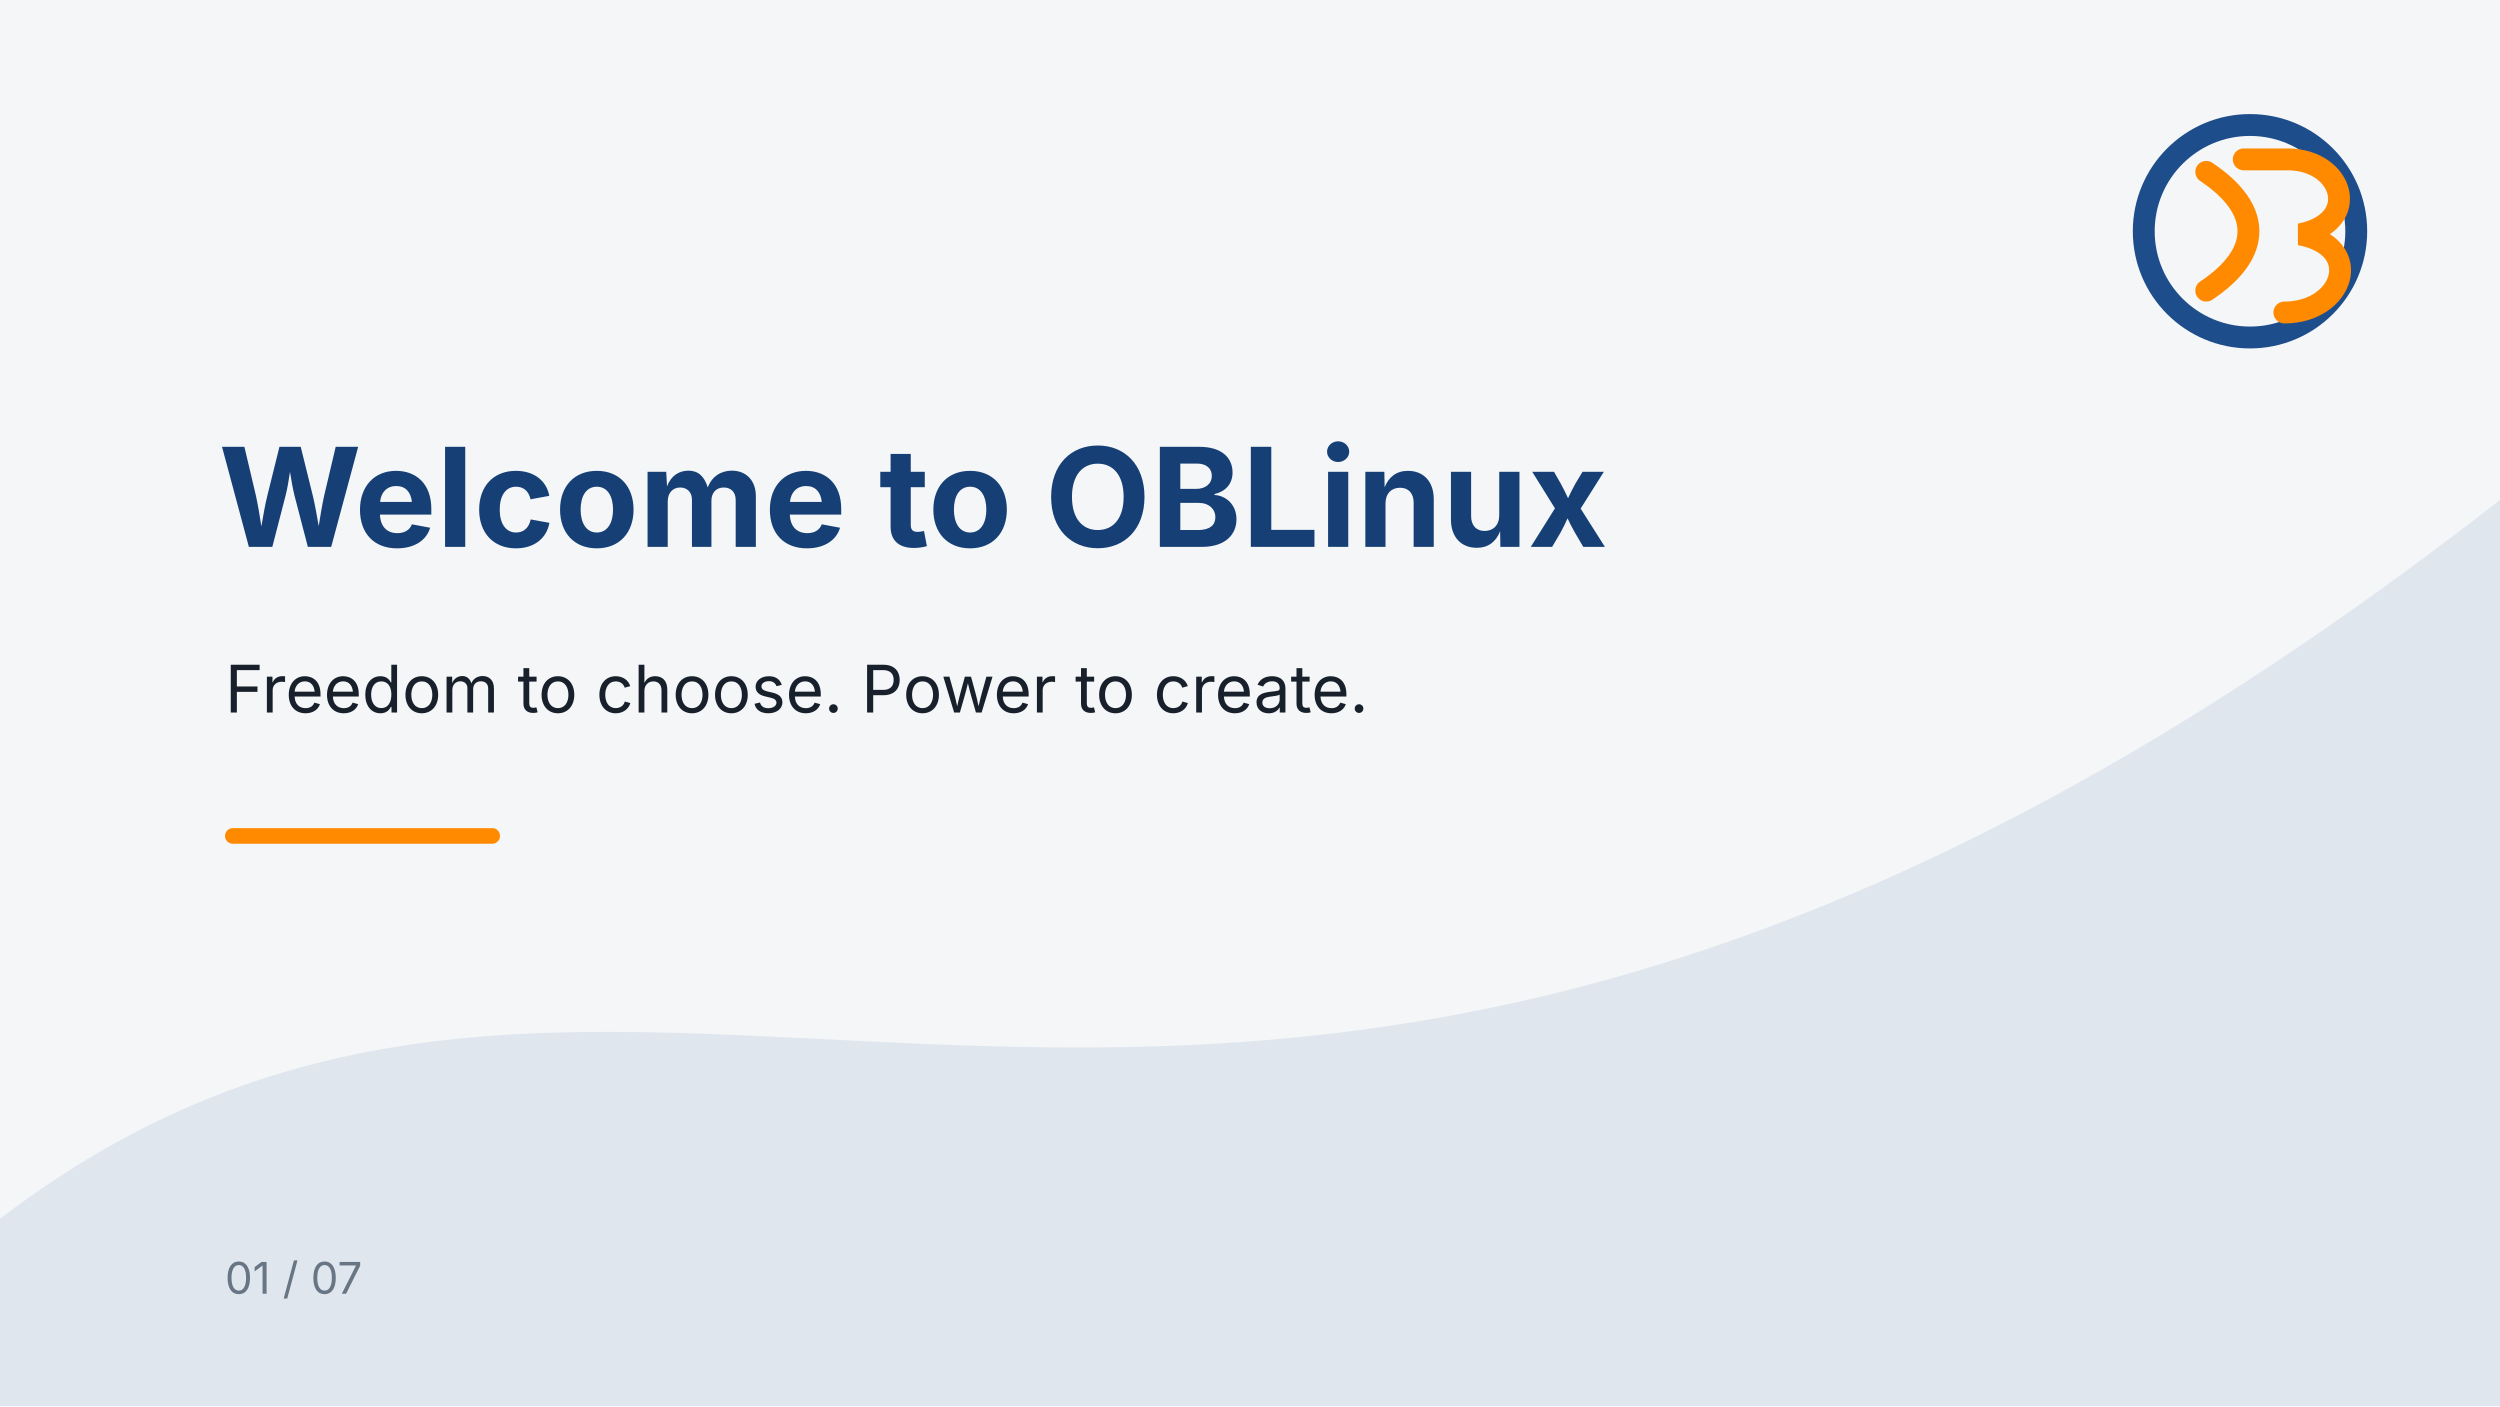
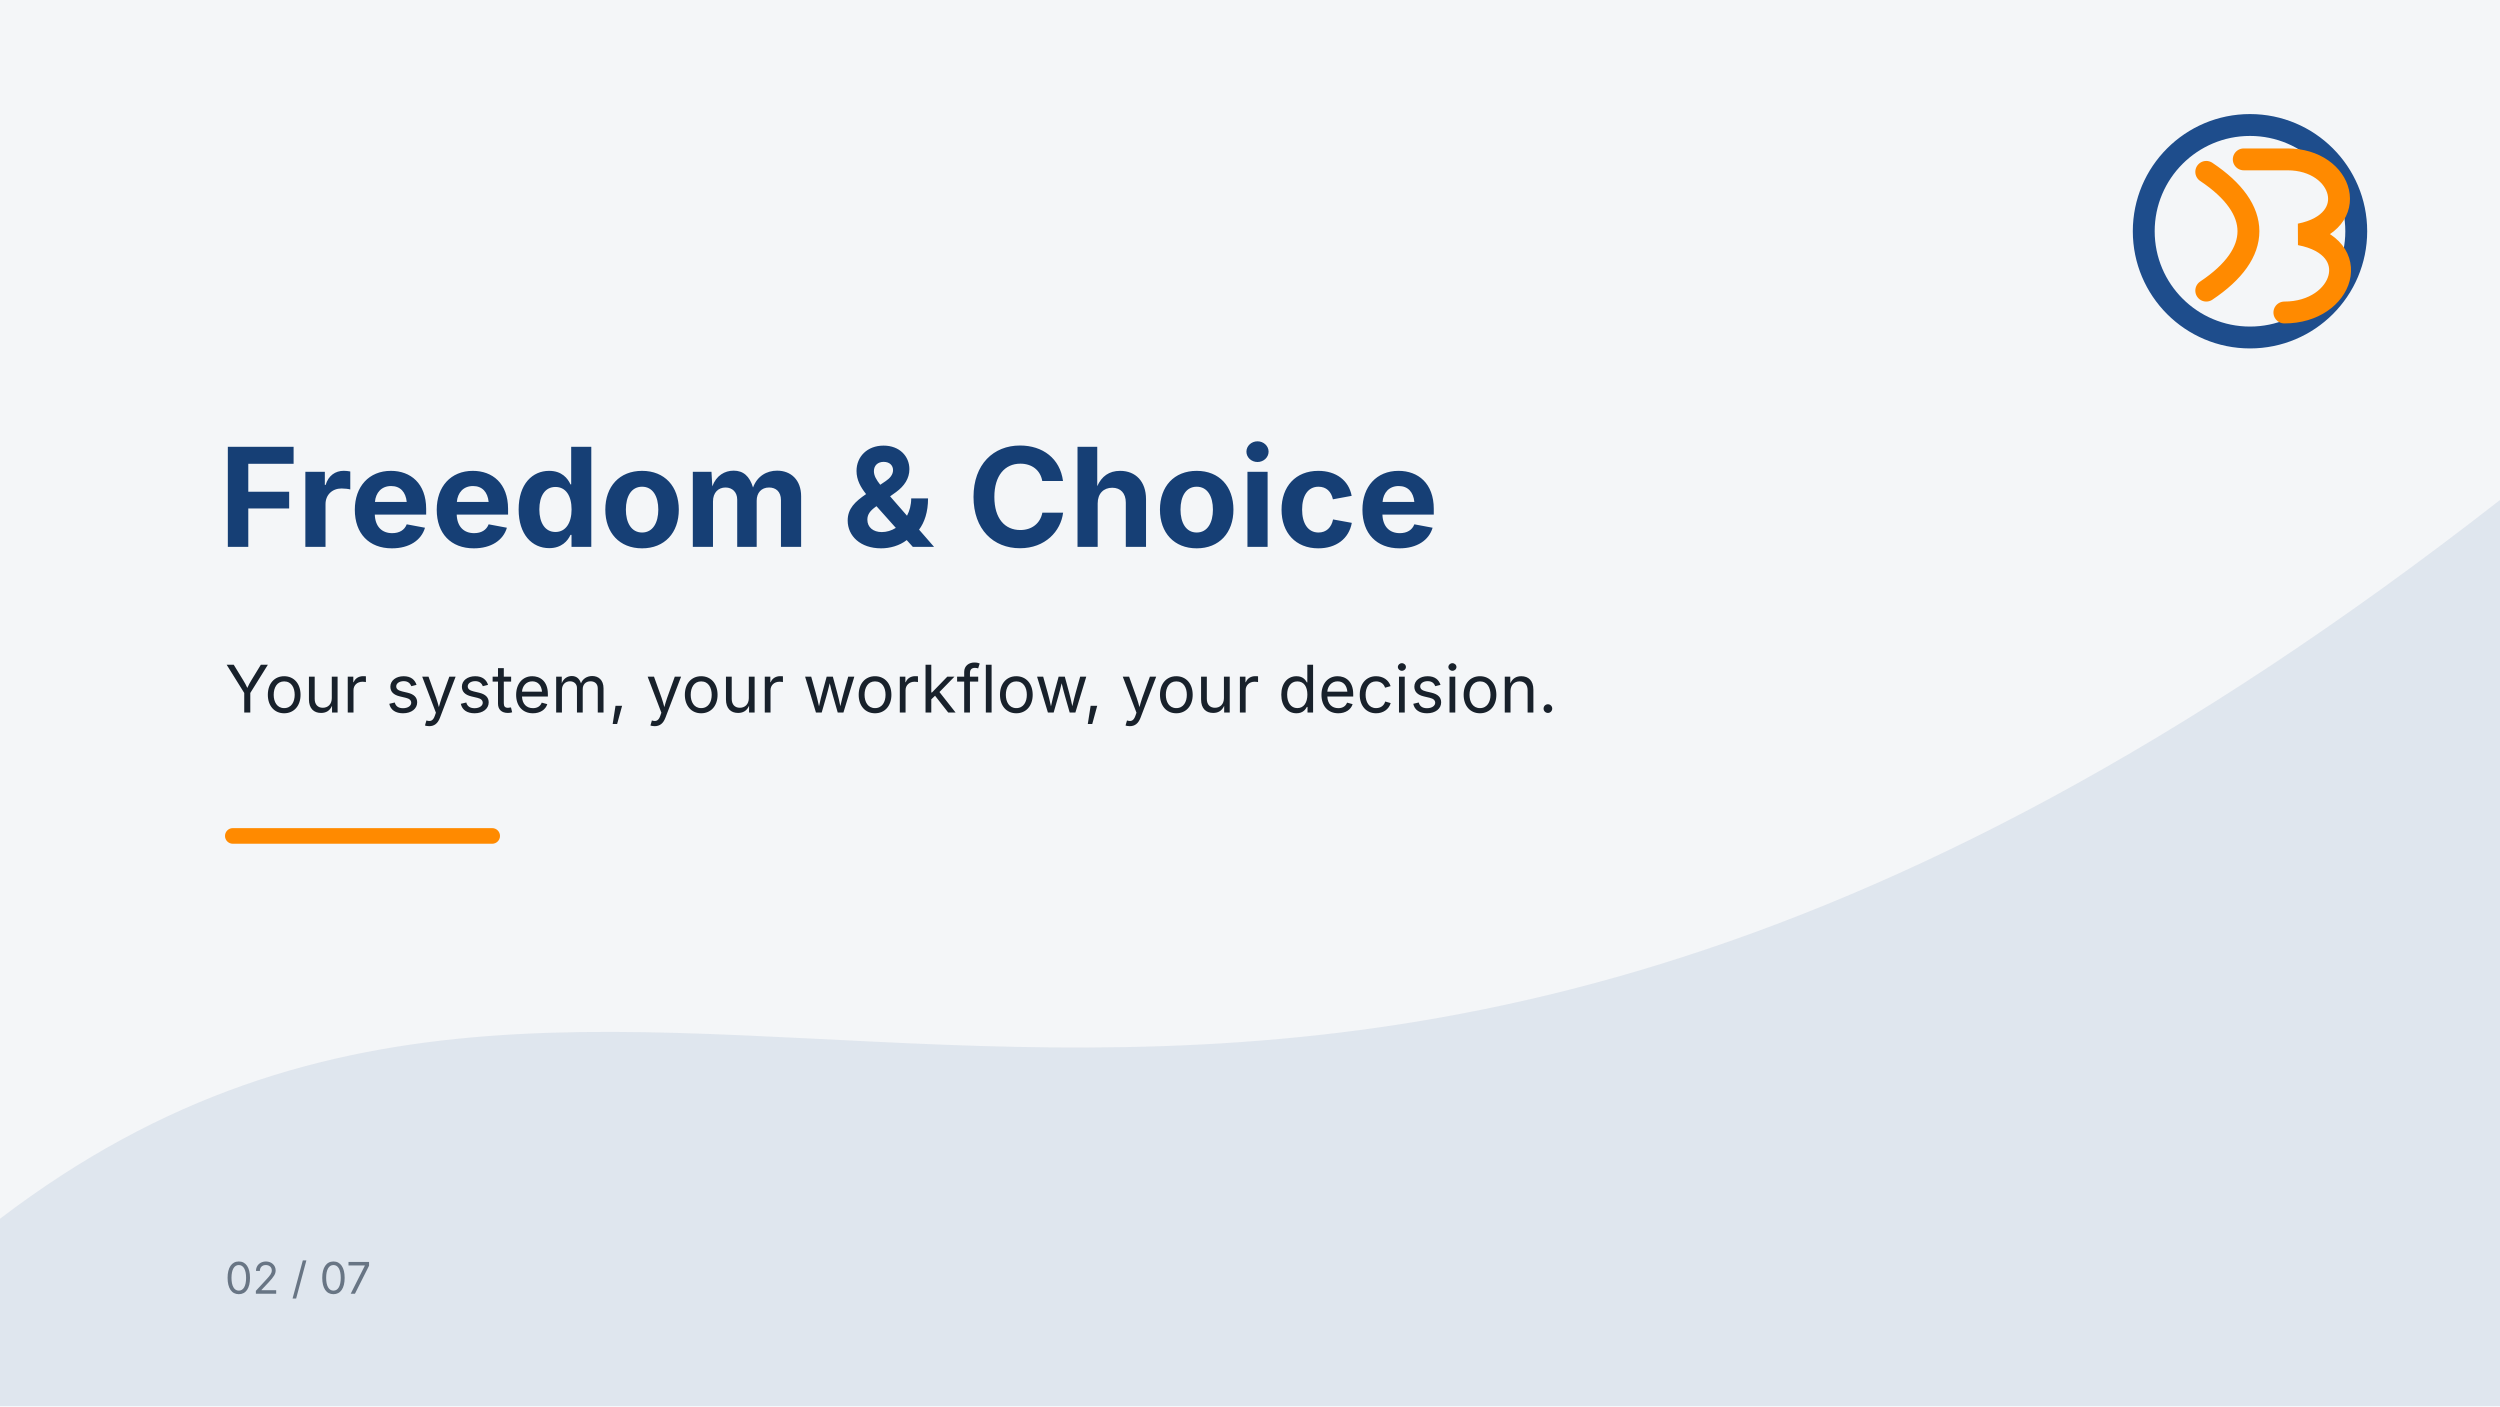
<svg xmlns="http://www.w3.org/2000/svg" viewBox="0 0 800 450">
  <rect width="800" height="450" fill="#F4F6F8" />
  <path d="M0 390C210 230 390 480 800 160V450H0Z" fill="#1E4D8C" opacity=".1" />
  <circle cx="720" cy="74" r="34" fill="none" stroke="#1E4D8C" stroke-width="7" />
  <path d="M706 55c18 12 18 26 0 38M718 51h14c18 0 24 20 4 24 21 4 14 25-5 25" fill="none" stroke="#FF8A00" stroke-width="7" stroke-linecap="round" />
-   <text x="70" y="175" font-family="Inter,DejaVu Sans,sans-serif" font-size="44" font-weight="650" fill="#163F75">Welcome to OBLinux</text>
-   <text x="72" y="228" font-family="Inter,DejaVu Sans,sans-serif" font-size="21" fill="#18212B">Freedom to choose. Power to create.</text>
+   <text x="70" y="175" font-family="Inter,DejaVu Sans,sans-serif" font-size="44" font-weight="650" fill="#163F75">Freedom &amp; Choice</text>
+   <text x="72" y="228" font-family="Inter,DejaVu Sans,sans-serif" font-size="21" fill="#18212B">Your system, your workflow, your decision.</text>
  <rect x="72" y="265" width="88" height="5" rx="2.5" fill="#FF8A00" />
-   <text x="72" y="414" font-family="Inter,DejaVu Sans,sans-serif" font-size="14" fill="#687584">01 / 07</text>
+   <text x="72" y="414" font-family="Inter,DejaVu Sans,sans-serif" font-size="14" fill="#687584">02 / 07</text>
</svg>
